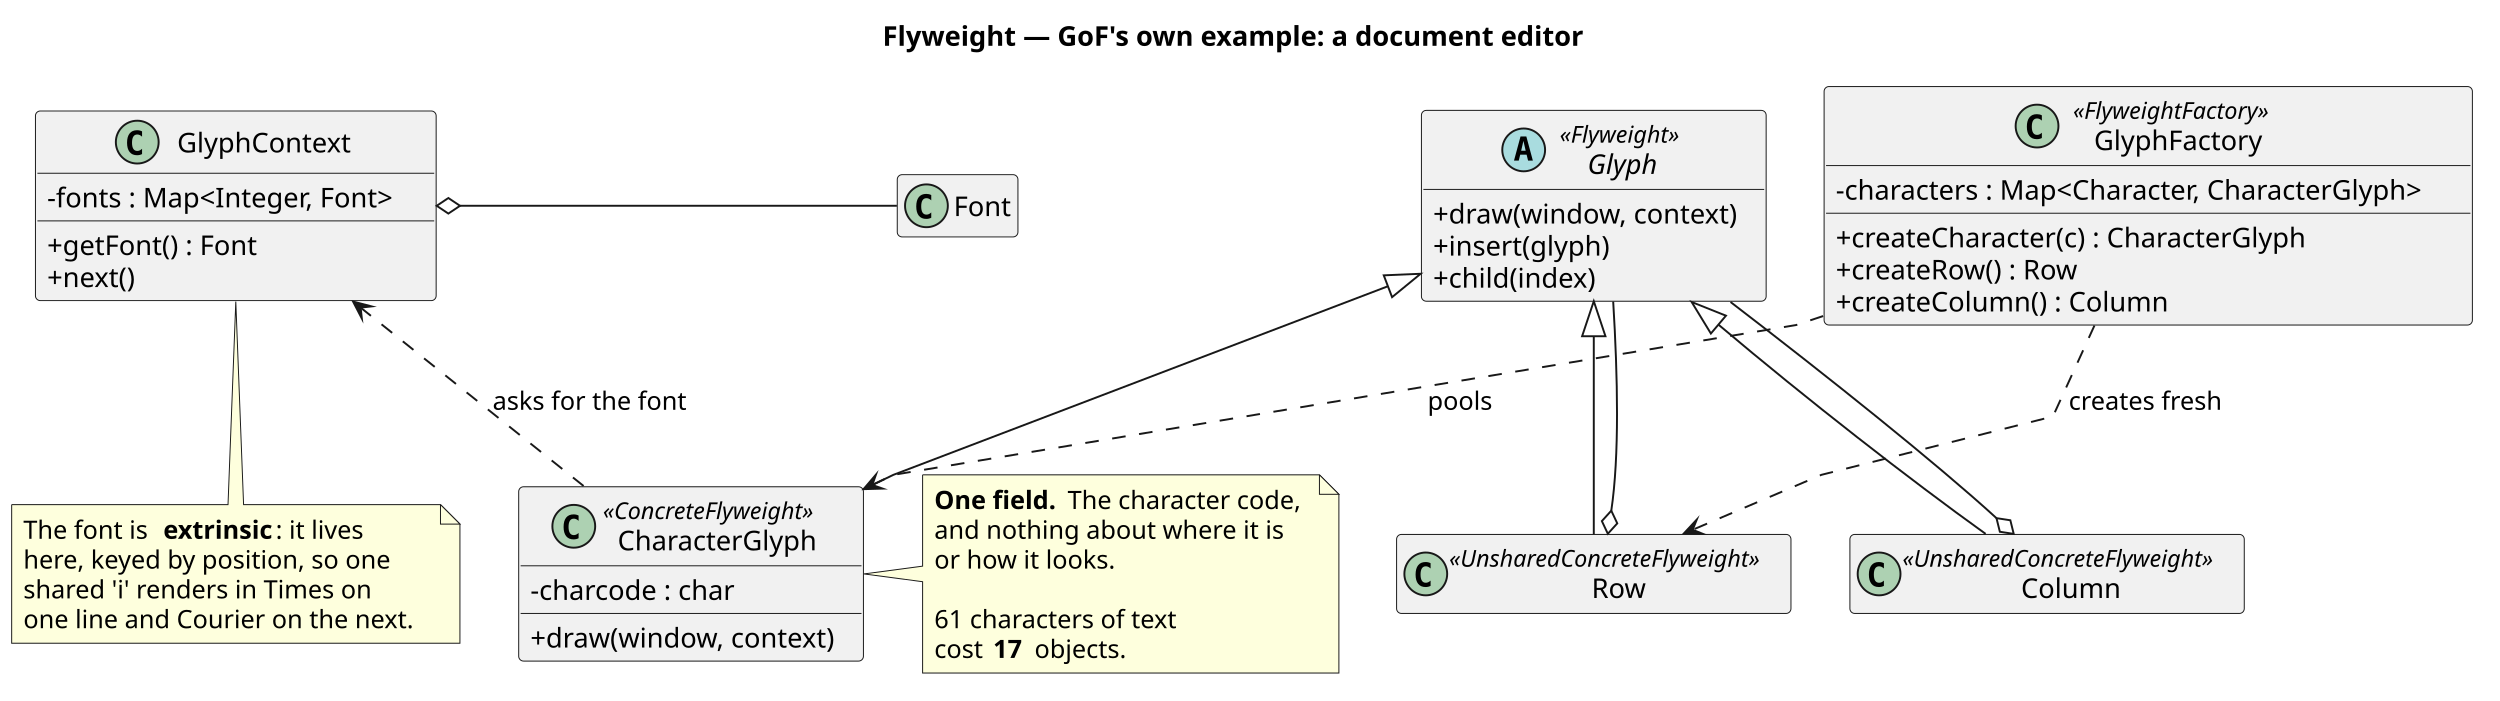
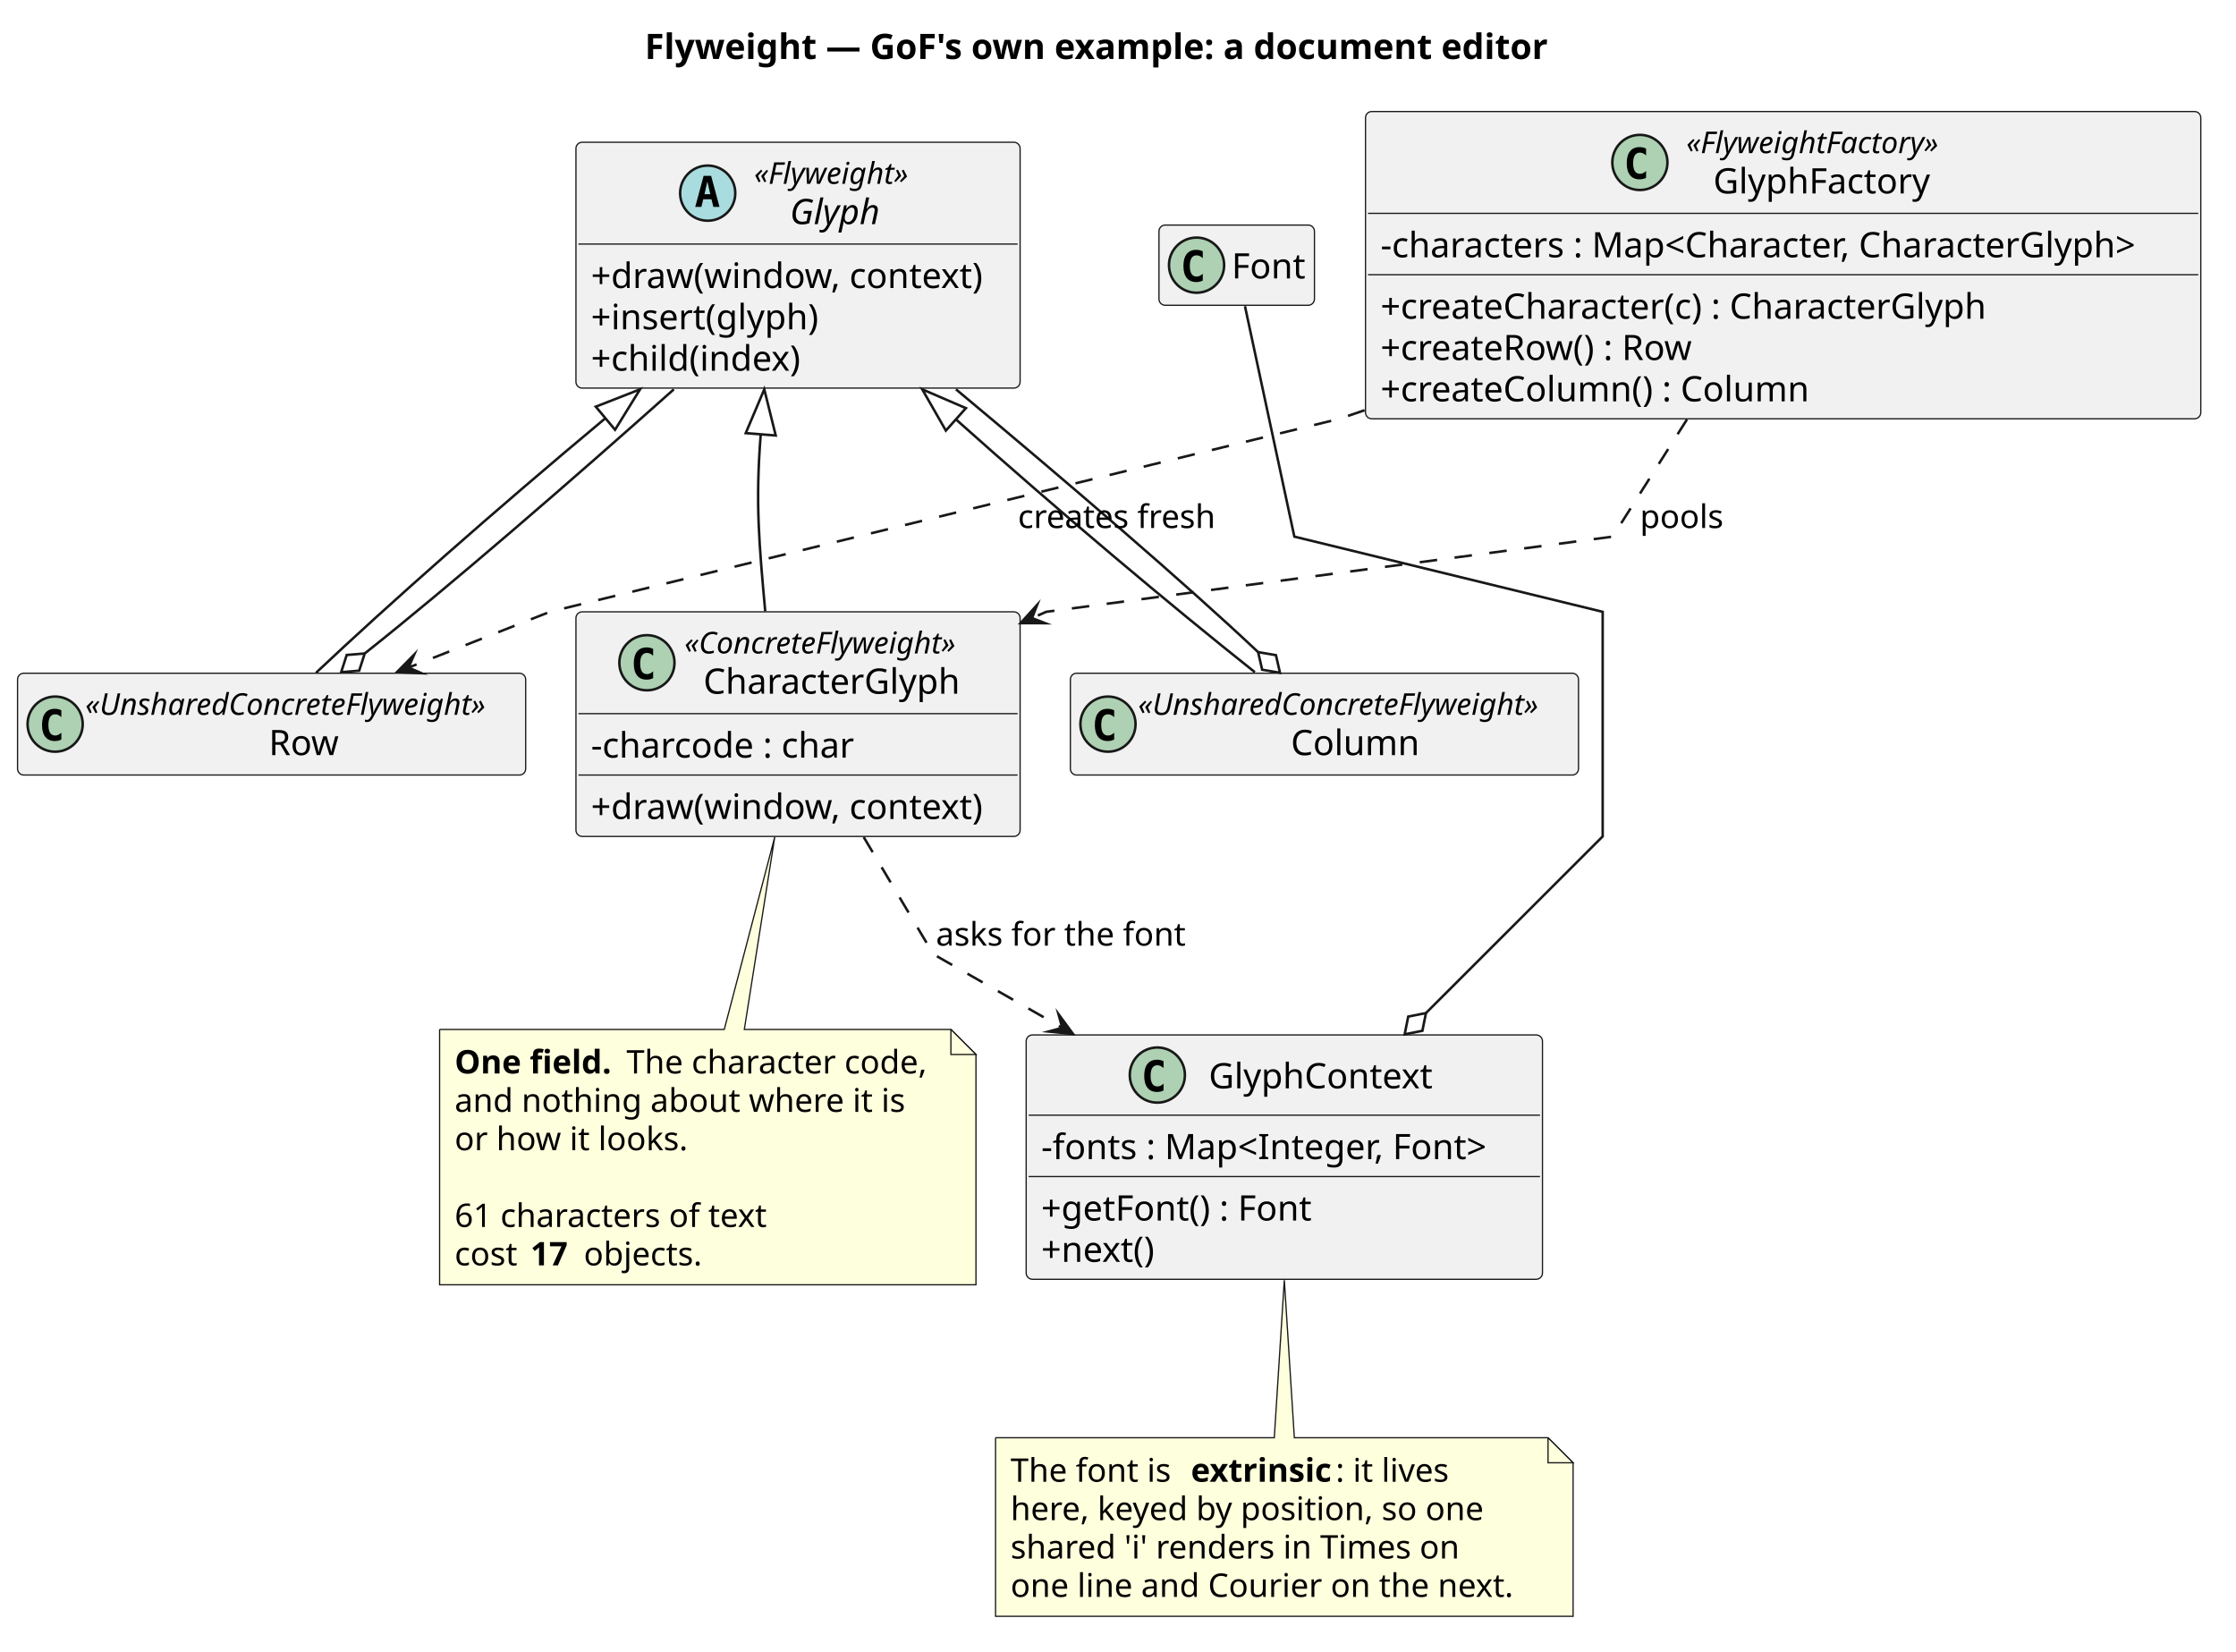
- <svg xmlns="http://www.w3.org/2000/svg" contentStyleType="text/css" data-diagram-type="CLASS" height="360px" preserveAspectRatio="none" style="width:1285px;height:360px;background:#FFFFFF;" version="1.1" viewBox="0 0 1285 360" width="1285px" zoomAndPan="magnify">
+ <svg xmlns="http://www.w3.org/2000/svg" contentStyleType="text/css" data-diagram-type="CLASS" height="659px" preserveAspectRatio="none" style="width:892px;height:659px;background:#FFFFFF;" version="1.1" viewBox="0 0 892 659" width="892px" zoomAndPan="magnify">
  <defs />
  <g>
    <g class="title" data-source-line="5">
-       <text fill="#000000" font-family="sans-serif" font-size="14" font-weight="700" lengthAdjust="spacing" textLength="371.526" x="453.639" y="23.535">Flyweight — GoF's own example: a document editor</text>
+       <text fill="#000000" font-family="sans-serif" font-size="14" font-weight="700" lengthAdjust="spacing" textLength="371.526" x="257.214" y="23.535">Flyweight — GoF's own example: a document editor</text>
    </g>
    <g class="entity" data-qualified-name="Glyph" data-source-line="8" id="ent0001">
-       <rect fill="#F1F1F1" height="98.086" rx="2.5" ry="2.5" style="stroke:#181818;stroke-width:0.5;" width="177.19" x="730.61" y="56.738" />
-       <ellipse cx="783.173" cy="77.049" fill="#A9DCDF" rx="11" ry="11" style="stroke:#181818;stroke-width:1;" />
-       <path d="M783.036,72.397 L781.883,77.469 L784.198,77.469 Z M781.542,70.156 L784.539,70.156 L787.884,82.549 L785.435,82.549 L784.672,79.486 L781.393,79.486 L780.646,82.549 L778.197,82.549 Z " fill="#000000" />
-       <text fill="#000000" font-family="sans-serif" font-size="12" font-style="italic" lengthAdjust="spacing" textLength="67.564" x="801.673" y="73.34">«Flyweight»</text>
-       <text fill="#000000" font-family="sans-serif" font-size="14" font-style="italic" lengthAdjust="spacing" textLength="38.978" x="815.966" y="89.406">Glyph</text>
-       <line style="stroke:#181818;stroke-width:0.5;" x1="731.61" x2="906.8" y1="97.359" y2="97.359" />
-       <text fill="#000000" font-family="sans-serif" font-size="14" lengthAdjust="spacing" textLength="165.19" x="736.61" y="114.894">+draw(window, context)</text>
-       <text fill="#000000" font-family="sans-serif" font-size="14" lengthAdjust="spacing" textLength="96.462" x="736.61" y="131.383">+insert(glyph)</text>
-       <text fill="#000000" font-family="sans-serif" font-size="14" lengthAdjust="spacing" textLength="90.932" x="736.61" y="147.871">+child(index)</text>
+       <rect fill="#F1F1F1" height="98.086" rx="2.5" ry="2.5" style="stroke:#181818;stroke-width:0.5;" width="177.19" x="229.76" y="56.738" />
+       <ellipse cx="282.323" cy="77.049" fill="#A9DCDF" rx="11" ry="11" style="stroke:#181818;stroke-width:1;" />
+       <path d="M282.186,72.397 L281.033,77.469 L283.348,77.469 Z M280.692,70.156 L283.689,70.156 L287.034,82.549 L284.585,82.549 L283.822,79.486 L280.543,79.486 L279.796,82.549 L277.347,82.549 Z " fill="#000000" />
+       <text fill="#000000" font-family="sans-serif" font-size="12" font-style="italic" lengthAdjust="spacing" textLength="67.564" x="300.823" y="73.34">«Flyweight»</text>
+       <text fill="#000000" font-family="sans-serif" font-size="14" font-style="italic" lengthAdjust="spacing" textLength="38.978" x="315.116" y="89.406">Glyph</text>
+       <line style="stroke:#181818;stroke-width:0.5;" x1="230.76" x2="405.95" y1="97.359" y2="97.359" />
+       <text fill="#000000" font-family="sans-serif" font-size="14" lengthAdjust="spacing" textLength="165.19" x="235.76" y="114.894">+draw(window, context)</text>
+       <text fill="#000000" font-family="sans-serif" font-size="14" lengthAdjust="spacing" textLength="96.462" x="235.76" y="131.383">+insert(glyph)</text>
+       <text fill="#000000" font-family="sans-serif" font-size="14" lengthAdjust="spacing" textLength="90.932" x="235.76" y="147.871">+child(index)</text>
    </g>
    <g class="entity" data-qualified-name="CharacterGlyph" data-source-line="14" id="ent0002">
-       <rect fill="#F1F1F1" height="89.598" rx="2.5" ry="2.5" style="stroke:#181818;stroke-width:0.5;" width="177.19" x="266.61" y="250.198" />
-       <ellipse cx="294.925" cy="270.509" fill="#ADD1B2" rx="11" ry="11" style="stroke:#181818;stroke-width:1;" />
-       <path d="M297.398,276.652 Q296.817,276.951 296.178,277.1 Q295.539,277.25 294.833,277.25 Q292.326,277.25 291.007,275.598 Q289.687,273.946 289.687,270.825 Q289.687,267.695 291.007,266.043 Q292.326,264.392 294.833,264.392 Q295.539,264.392 296.186,264.541 Q296.834,264.69 297.398,264.989 L297.398,267.712 Q296.767,267.131 296.174,266.861 Q295.58,266.591 294.949,266.591 Q293.605,266.591 292.92,267.658 Q292.235,268.725 292.235,270.825 Q292.235,272.916 292.92,273.983 Q293.605,275.05 294.949,275.05 Q295.58,275.05 296.174,274.78 Q296.767,274.51 297.398,273.929 Z " fill="#000000" />
-       <text fill="#000000" font-family="sans-serif" font-size="12" font-style="italic" lengthAdjust="spacing" textLength="119.602" x="309.884" y="266.8">«ConcreteFlyweight»</text>
-       <text fill="#000000" font-family="sans-serif" font-size="14" lengthAdjust="spacing" textLength="104.481" x="317.444" y="282.866">CharacterGlyph</text>
-       <line style="stroke:#181818;stroke-width:0.5;" x1="267.61" x2="442.8" y1="290.819" y2="290.819" />
-       <text fill="#000000" font-family="sans-serif" font-size="14" lengthAdjust="spacing" textLength="112.41" x="272.61" y="308.354">-charcode : char</text>
-       <line style="stroke:#181818;stroke-width:0.5;" x1="267.61" x2="442.8" y1="315.308" y2="315.308" />
-       <text fill="#000000" font-family="sans-serif" font-size="14" lengthAdjust="spacing" textLength="165.19" x="272.61" y="332.843">+draw(window, context)</text>
+       <rect fill="#F1F1F1" height="89.598" rx="2.5" ry="2.5" style="stroke:#181818;stroke-width:0.5;" width="177.19" x="229.76" y="244.068" />
+       <ellipse cx="258.075" cy="264.379" fill="#ADD1B2" rx="11" ry="11" style="stroke:#181818;stroke-width:1;" />
+       <path d="M260.548,270.522 Q259.967,270.821 259.328,270.97 Q258.689,271.12 257.983,271.12 Q255.476,271.12 254.156,269.468 Q252.837,267.816 252.837,264.695 Q252.837,261.565 254.156,259.913 Q255.476,258.262 257.983,258.262 Q258.689,258.262 259.336,258.411 Q259.984,258.56 260.548,258.859 L260.548,261.582 Q259.917,261.001 259.324,260.731 Q258.73,260.461 258.099,260.461 Q256.755,260.461 256.07,261.528 Q255.385,262.595 255.385,264.695 Q255.385,266.786 256.07,267.853 Q256.755,268.92 258.099,268.92 Q258.73,268.92 259.324,268.65 Q259.917,268.38 260.548,267.799 Z " fill="#000000" />
+       <text fill="#000000" font-family="sans-serif" font-size="12" font-style="italic" lengthAdjust="spacing" textLength="119.602" x="273.034" y="260.67">«ConcreteFlyweight»</text>
+       <text fill="#000000" font-family="sans-serif" font-size="14" lengthAdjust="spacing" textLength="104.481" x="280.594" y="276.736">CharacterGlyph</text>
+       <line style="stroke:#181818;stroke-width:0.5;" x1="230.76" x2="405.95" y1="284.689" y2="284.689" />
+       <text fill="#000000" font-family="sans-serif" font-size="14" lengthAdjust="spacing" textLength="112.41" x="235.76" y="302.224">-charcode : char</text>
+       <line style="stroke:#181818;stroke-width:0.5;" x1="230.76" x2="405.95" y1="309.178" y2="309.178" />
+       <text fill="#000000" font-family="sans-serif" font-size="14" lengthAdjust="spacing" textLength="165.19" x="235.76" y="326.713">+draw(window, context)</text>
    </g>
    <g class="entity" data-qualified-name="Row" data-source-line="19" id="ent0003">
-       <rect fill="#F1F1F1" height="40.621" rx="2.5" ry="2.5" style="stroke:#181818;stroke-width:0.5;" width="202.703" x="717.85" y="274.688" />
-       <ellipse cx="732.85" cy="294.999" fill="#ADD1B2" rx="11" ry="11" style="stroke:#181818;stroke-width:1;" />
-       <path d="M735.323,301.142 Q734.742,301.441 734.103,301.59 Q733.464,301.74 732.758,301.74 Q730.251,301.74 728.932,300.088 Q727.612,298.436 727.612,295.315 Q727.612,292.185 728.932,290.534 Q730.251,288.882 732.758,288.882 Q733.464,288.882 734.111,289.031 Q734.759,289.18 735.323,289.479 L735.323,292.202 Q734.692,291.621 734.099,291.351 Q733.505,291.081 732.874,291.081 Q731.53,291.081 730.845,292.148 Q730.16,293.215 730.16,295.315 Q730.16,297.406 730.845,298.473 Q731.53,299.54 732.874,299.54 Q733.505,299.54 734.099,299.27 Q734.692,299 735.323,298.419 Z " fill="#000000" />
-       <text fill="#000000" font-family="sans-serif" font-size="12" font-style="italic" lengthAdjust="spacing" textLength="174.703" x="744.85" y="291.29">«UnsharedConcreteFlyweight»</text>
-       <text fill="#000000" font-family="sans-serif" font-size="14" lengthAdjust="spacing" textLength="28.239" x="818.082" y="307.356">Row</text>
+       <rect fill="#F1F1F1" height="40.621" rx="2.5" ry="2.5" style="stroke:#181818;stroke-width:0.5;" width="202.703" x="7" y="268.558" />
+       <ellipse cx="22" cy="288.869" fill="#ADD1B2" rx="11" ry="11" style="stroke:#181818;stroke-width:1;" />
+       <path d="M24.473,295.012 Q23.892,295.311 23.253,295.46 Q22.614,295.61 21.908,295.61 Q19.401,295.61 18.081,293.958 Q16.762,292.306 16.762,289.185 Q16.762,286.055 18.081,284.404 Q19.401,282.752 21.908,282.752 Q22.614,282.752 23.261,282.901 Q23.909,283.05 24.473,283.349 L24.473,286.072 Q23.842,285.491 23.249,285.221 Q22.655,284.951 22.024,284.951 Q20.68,284.951 19.995,286.018 Q19.31,287.085 19.31,289.185 Q19.31,291.276 19.995,292.343 Q20.68,293.41 22.024,293.41 Q22.655,293.41 23.249,293.14 Q23.842,292.87 24.473,292.289 Z " fill="#000000" />
+       <text fill="#000000" font-family="sans-serif" font-size="12" font-style="italic" lengthAdjust="spacing" textLength="174.703" x="34" y="285.16">«UnsharedConcreteFlyweight»</text>
+       <text fill="#000000" font-family="sans-serif" font-size="14" lengthAdjust="spacing" textLength="28.239" x="107.232" y="301.226">Row</text>
    </g>
    <g class="entity" data-qualified-name="Column" data-source-line="20" id="ent0004">
-       <rect fill="#F1F1F1" height="40.621" rx="2.5" ry="2.5" style="stroke:#181818;stroke-width:0.5;" width="202.703" x="950.85" y="274.688" />
-       <ellipse cx="965.85" cy="294.999" fill="#ADD1B2" rx="11" ry="11" style="stroke:#181818;stroke-width:1;" />
-       <path d="M968.323,301.142 Q967.742,301.441 967.103,301.59 Q966.464,301.74 965.758,301.74 Q963.251,301.74 961.932,300.088 Q960.612,298.436 960.612,295.315 Q960.612,292.185 961.932,290.534 Q963.251,288.882 965.758,288.882 Q966.464,288.882 967.111,289.031 Q967.759,289.18 968.323,289.479 L968.323,292.202 Q967.692,291.621 967.099,291.351 Q966.505,291.081 965.874,291.081 Q964.53,291.081 963.845,292.148 Q963.16,293.215 963.16,295.315 Q963.16,297.406 963.845,298.473 Q964.53,299.54 965.874,299.54 Q966.505,299.54 967.099,299.27 Q967.692,299 968.323,298.419 Z " fill="#000000" />
-       <text fill="#000000" font-family="sans-serif" font-size="12" font-style="italic" lengthAdjust="spacing" textLength="174.703" x="977.85" y="291.29">«UnsharedConcreteFlyweight»</text>
-       <text fill="#000000" font-family="sans-serif" font-size="14" lengthAdjust="spacing" textLength="52.78" x="1038.811" y="307.356">Column</text>
+       <rect fill="#F1F1F1" height="40.621" rx="2.5" ry="2.5" style="stroke:#181818;stroke-width:0.5;" width="202.703" x="427" y="268.558" />
+       <ellipse cx="442" cy="288.869" fill="#ADD1B2" rx="11" ry="11" style="stroke:#181818;stroke-width:1;" />
+       <path d="M444.473,295.012 Q443.892,295.311 443.253,295.46 Q442.614,295.61 441.908,295.61 Q439.401,295.61 438.082,293.958 Q436.762,292.306 436.762,289.185 Q436.762,286.055 438.082,284.404 Q439.401,282.752 441.908,282.752 Q442.614,282.752 443.261,282.901 Q443.909,283.05 444.473,283.349 L444.473,286.072 Q443.842,285.491 443.249,285.221 Q442.655,284.951 442.024,284.951 Q440.68,284.951 439.995,286.018 Q439.31,287.085 439.31,289.185 Q439.31,291.276 439.995,292.343 Q440.68,293.41 442.024,293.41 Q442.655,293.41 443.249,293.14 Q443.842,292.87 444.473,292.289 Z " fill="#000000" />
+       <text fill="#000000" font-family="sans-serif" font-size="12" font-style="italic" lengthAdjust="spacing" textLength="174.703" x="454" y="285.16">«UnsharedConcreteFlyweight»</text>
+       <text fill="#000000" font-family="sans-serif" font-size="14" lengthAdjust="spacing" textLength="52.78" x="514.961" y="301.226">Column</text>
    </g>
    <g class="entity" data-qualified-name="GlyphFactory" data-source-line="22" id="ent0005">
-       <rect fill="#F1F1F1" height="122.574" rx="2.5" ry="2.5" style="stroke:#181818;stroke-width:0.5;" width="333.214" x="937.59" y="44.488" />
-       <ellipse cx="1047.042" cy="64.799" fill="#ADD1B2" rx="11" ry="11" style="stroke:#181818;stroke-width:1;" />
-       <path d="M1049.515,70.942 Q1048.934,71.241 1048.295,71.39 Q1047.655,71.54 1046.95,71.54 Q1044.443,71.54 1043.123,69.888 Q1041.803,68.236 1041.803,65.115 Q1041.803,61.985 1043.123,60.334 Q1044.443,58.682 1046.95,58.682 Q1047.655,58.682 1048.303,58.831 Q1048.95,58.98 1049.515,59.279 L1049.515,62.002 Q1048.884,61.421 1048.29,61.151 Q1047.697,60.881 1047.066,60.881 Q1045.721,60.881 1045.036,61.948 Q1044.352,63.015 1044.352,65.115 Q1044.352,67.207 1045.036,68.273 Q1045.721,69.34 1047.066,69.34 Q1047.697,69.34 1048.29,69.07 Q1048.884,68.8 1049.515,68.219 Z " fill="#000000" />
-       <text fill="#000000" font-family="sans-serif" font-size="12" font-style="italic" lengthAdjust="spacing" textLength="109.811" x="1065.542" y="61.09">«FlyweightFactory»</text>
-       <text fill="#000000" font-family="sans-serif" font-size="14" lengthAdjust="spacing" textLength="88.266" x="1076.314" y="77.156">GlyphFactory</text>
-       <line style="stroke:#181818;stroke-width:0.5;" x1="938.59" x2="1269.804" y1="85.109" y2="85.109" />
-       <text fill="#000000" font-family="sans-serif" font-size="14" lengthAdjust="spacing" textLength="321.214" x="943.59" y="102.644">-characters : Map&lt;Character, CharacterGlyph&gt;</text>
-       <line style="stroke:#181818;stroke-width:0.5;" x1="938.59" x2="1269.804" y1="109.598" y2="109.598" />
-       <text fill="#000000" font-family="sans-serif" font-size="14" lengthAdjust="spacing" textLength="252.144" x="943.59" y="127.133">+createCharacter(c) : CharacterGlyph</text>
-       <text fill="#000000" font-family="sans-serif" font-size="14" lengthAdjust="spacing" textLength="131.469" x="943.59" y="143.621">+createRow() : Row</text>
-       <text fill="#000000" font-family="sans-serif" font-size="14" lengthAdjust="spacing" textLength="180.551" x="943.59" y="160.109">+createColumn() : Column</text>
+       <rect fill="#F1F1F1" height="122.574" rx="2.5" ry="2.5" style="stroke:#181818;stroke-width:0.5;" width="333.214" x="544.74" y="44.488" />
+       <ellipse cx="654.192" cy="64.799" fill="#ADD1B2" rx="11" ry="11" style="stroke:#181818;stroke-width:1;" />
+       <path d="M656.665,70.942 Q656.084,71.241 655.445,71.39 Q654.805,71.54 654.1,71.54 Q651.593,71.54 650.273,69.888 Q648.953,68.236 648.953,65.115 Q648.953,61.985 650.273,60.334 Q651.593,58.682 654.1,58.682 Q654.805,58.682 655.453,58.831 Q656.1,58.98 656.665,59.279 L656.665,62.002 Q656.034,61.421 655.44,61.151 Q654.847,60.881 654.216,60.881 Q652.871,60.881 652.187,61.948 Q651.502,63.015 651.502,65.115 Q651.502,67.207 652.187,68.273 Q652.871,69.34 654.216,69.34 Q654.847,69.34 655.44,69.07 Q656.034,68.8 656.665,68.219 Z " fill="#000000" />
+       <text fill="#000000" font-family="sans-serif" font-size="12" font-style="italic" lengthAdjust="spacing" textLength="109.811" x="672.692" y="61.09">«FlyweightFactory»</text>
+       <text fill="#000000" font-family="sans-serif" font-size="14" lengthAdjust="spacing" textLength="88.266" x="683.464" y="77.156">GlyphFactory</text>
+       <line style="stroke:#181818;stroke-width:0.5;" x1="545.74" x2="876.954" y1="85.109" y2="85.109" />
+       <text fill="#000000" font-family="sans-serif" font-size="14" lengthAdjust="spacing" textLength="321.214" x="550.74" y="102.644">-characters : Map&lt;Character, CharacterGlyph&gt;</text>
+       <line style="stroke:#181818;stroke-width:0.5;" x1="545.74" x2="876.954" y1="109.598" y2="109.598" />
+       <text fill="#000000" font-family="sans-serif" font-size="14" lengthAdjust="spacing" textLength="252.144" x="550.74" y="127.133">+createCharacter(c) : CharacterGlyph</text>
+       <text fill="#000000" font-family="sans-serif" font-size="14" lengthAdjust="spacing" textLength="131.469" x="550.74" y="143.621">+createRow() : Row</text>
+       <text fill="#000000" font-family="sans-serif" font-size="14" lengthAdjust="spacing" textLength="180.551" x="550.74" y="160.109">+createColumn() : Column</text>
    </g>
    <g class="entity" data-qualified-name="GlyphContext" data-source-line="29" id="ent0006">
-       <rect fill="#F1F1F1" height="97.465" rx="2.5" ry="2.5" style="stroke:#181818;stroke-width:0.5;" width="205.963" x="18.22" y="57.048" />
-       <ellipse cx="70.546" cy="73.048" fill="#ADD1B2" rx="11" ry="11" style="stroke:#181818;stroke-width:1;" />
-       <path d="M73.019,79.191 Q72.438,79.49 71.799,79.64 Q71.159,79.789 70.454,79.789 Q67.947,79.789 66.627,78.137 Q65.307,76.485 65.307,73.364 Q65.307,70.235 66.627,68.583 Q67.947,66.931 70.454,66.931 Q71.159,66.931 71.807,67.081 Q72.454,67.23 73.019,67.529 L73.019,70.251 Q72.388,69.67 71.794,69.401 Q71.201,69.131 70.57,69.131 Q69.225,69.131 68.541,70.198 Q67.856,71.264 67.856,73.364 Q67.856,75.456 68.541,76.523 Q69.225,77.589 70.57,77.589 Q71.201,77.589 71.794,77.32 Q72.388,77.05 73.019,76.469 Z " fill="#000000" />
-       <text fill="#000000" font-family="sans-serif" font-size="14" lengthAdjust="spacing" textLength="92.811" x="91.046" y="78.339">GlyphContext</text>
-       <line style="stroke:#181818;stroke-width:0.5;" x1="19.22" x2="223.183" y1="89.048" y2="89.048" />
-       <text fill="#000000" font-family="sans-serif" font-size="14" lengthAdjust="spacing" textLength="193.963" x="24.22" y="106.583">-fonts : Map&lt;Integer, Font&gt;</text>
-       <line style="stroke:#181818;stroke-width:0.5;" x1="19.22" x2="223.183" y1="113.537" y2="113.537" />
-       <text fill="#000000" font-family="sans-serif" font-size="14" lengthAdjust="spacing" textLength="115.35" x="24.22" y="131.072">+getFont() : Font</text>
-       <text fill="#000000" font-family="sans-serif" font-size="14" lengthAdjust="spacing" textLength="50.545" x="24.22" y="147.56">+next()</text>
+       <rect fill="#F1F1F1" height="97.465" rx="2.5" ry="2.5" style="stroke:#181818;stroke-width:0.5;" width="205.963" x="409.37" y="412.858" />
+       <ellipse cx="461.696" cy="428.858" fill="#ADD1B2" rx="11" ry="11" style="stroke:#181818;stroke-width:1;" />
+       <path d="M464.169,435.001 Q463.588,435.3 462.949,435.45 Q462.31,435.599 461.604,435.599 Q459.097,435.599 457.777,433.947 Q456.457,432.295 456.457,429.174 Q456.457,426.045 457.777,424.393 Q459.097,422.741 461.604,422.741 Q462.31,422.741 462.957,422.89 Q463.604,423.04 464.169,423.339 L464.169,426.061 Q463.538,425.48 462.945,425.211 Q462.351,424.941 461.72,424.941 Q460.375,424.941 459.691,426.007 Q459.006,427.074 459.006,429.174 Q459.006,431.266 459.691,432.333 Q460.375,433.399 461.72,433.399 Q462.351,433.399 462.945,433.13 Q463.538,432.86 464.169,432.279 Z " fill="#000000" />
+       <text fill="#000000" font-family="sans-serif" font-size="14" lengthAdjust="spacing" textLength="92.811" x="482.196" y="434.149">GlyphContext</text>
+       <line style="stroke:#181818;stroke-width:0.5;" x1="410.37" x2="614.333" y1="444.858" y2="444.858" />
+       <text fill="#000000" font-family="sans-serif" font-size="14" lengthAdjust="spacing" textLength="193.963" x="415.37" y="462.393">-fonts : Map&lt;Integer, Font&gt;</text>
+       <line style="stroke:#181818;stroke-width:0.5;" x1="410.37" x2="614.333" y1="469.347" y2="469.347" />
+       <text fill="#000000" font-family="sans-serif" font-size="14" lengthAdjust="spacing" textLength="115.35" x="415.37" y="486.882">+getFont() : Font</text>
+       <text fill="#000000" font-family="sans-serif" font-size="14" lengthAdjust="spacing" textLength="50.545" x="415.37" y="503.37">+next()</text>
    </g>
    <g class="entity" data-qualified-name="Font" data-source-line="35" id="ent0007">
-       <rect fill="#F1F1F1" height="32" rx="2.5" ry="2.5" style="stroke:#181818;stroke-width:0.5;" width="62.03" x="461.19" y="89.778" />
-       <ellipse cx="476.19" cy="105.778" fill="#ADD1B2" rx="11" ry="11" style="stroke:#181818;stroke-width:1;" />
-       <path d="M478.663,111.921 Q478.082,112.22 477.443,112.37 Q476.804,112.519 476.098,112.519 Q473.591,112.519 472.272,110.867 Q470.952,109.215 470.952,106.094 Q470.952,102.965 472.272,101.313 Q473.591,99.661 476.098,99.661 Q476.804,99.661 477.451,99.811 Q478.099,99.96 478.663,100.259 L478.663,102.981 Q478.032,102.4 477.439,102.131 Q476.845,101.861 476.214,101.861 Q474.87,101.861 474.185,102.927 Q473.5,103.994 473.5,106.094 Q473.5,108.186 474.185,109.253 Q474.87,110.319 476.214,110.319 Q476.845,110.319 477.439,110.049 Q478.032,109.78 478.663,109.199 Z " fill="#000000" />
-       <text fill="#000000" font-family="sans-serif" font-size="14" lengthAdjust="spacing" textLength="30.03" x="490.19" y="111.069">Font</text>
+       <rect fill="#F1F1F1" height="32" rx="2.5" ry="2.5" style="stroke:#181818;stroke-width:0.5;" width="62.03" x="462.34" y="89.778" />
+       <ellipse cx="477.34" cy="105.778" fill="#ADD1B2" rx="11" ry="11" style="stroke:#181818;stroke-width:1;" />
+       <path d="M479.813,111.921 Q479.232,112.22 478.593,112.37 Q477.954,112.519 477.248,112.519 Q474.741,112.519 473.421,110.867 Q472.102,109.215 472.102,106.094 Q472.102,102.965 473.421,101.313 Q474.741,99.661 477.248,99.661 Q477.954,99.661 478.601,99.811 Q479.249,99.96 479.813,100.259 L479.813,102.981 Q479.182,102.4 478.589,102.131 Q477.995,101.861 477.364,101.861 Q476.02,101.861 475.335,102.927 Q474.65,103.994 474.65,106.094 Q474.65,108.186 475.335,109.253 Q476.02,110.319 477.364,110.319 Q477.995,110.319 478.589,110.049 Q479.182,109.78 479.813,109.199 Z " fill="#000000" />
+       <text fill="#000000" font-family="sans-serif" font-size="14" lengthAdjust="spacing" textLength="30.03" x="491.34" y="111.069">Font</text>
    </g>
    <g class="entity" data-qualified-name="GMN11" data-source-line="42" id="ent0012">
-       <path d="M474.22,244.068 L474.22,290.998 L444,294.998 L474.22,298.998 L474.22,345.932 A0,0 0 0 0 474.22,345.932 L688.189,345.932 A0,0 0 0 0 688.189,345.932 L688.189,254.068 L678.189,244.068 L474.22,244.068 A0,0 0 0 0 474.22,244.068" fill="#FEFFDD" style="stroke:#181818;stroke-width:0.5;" />
-       <path d="M678.189,244.068 L678.189,254.068 L688.189,254.068 L678.189,244.068" fill="#FEFFDD" style="stroke:#181818;stroke-width:0.5;" />
-       <text fill="#000000" font-family="sans-serif" font-size="13" font-weight="700" lengthAdjust="spacing" textLength="64.429" x="480.22" y="261.637">One field.</text>
-       <text fill="#000000" font-family="sans-serif" font-size="13" lengthAdjust="spacing" textLength="124.427" x="548.762" y="261.637">The character code,</text>
-       <text fill="#000000" font-family="sans-serif" font-size="13" lengthAdjust="spacing" textLength="186.082" x="480.22" y="276.947">and nothing about where it is</text>
-       <text fill="#000000" font-family="sans-serif" font-size="13" lengthAdjust="spacing" textLength="98.401" x="480.22" y="292.258">or how it looks.</text>
-       <text fill="#000000" font-family="sans-serif" font-size="13" lengthAdjust="spacing" textLength="4.113" x="480.22" y="307.568"> </text>
-       <text fill="#000000" font-family="sans-serif" font-size="13" lengthAdjust="spacing" textLength="131.6" x="480.22" y="322.879">61 characters of text</text>
-       <text fill="#000000" font-family="sans-serif" font-size="13" lengthAdjust="spacing" textLength="26.133" x="480.22" y="338.189">cost</text>
-       <text fill="#000000" font-family="sans-serif" font-size="13" font-weight="700" lengthAdjust="spacing" textLength="17.151" x="510.467" y="338.189">17</text>
-       <text fill="#000000" font-family="sans-serif" font-size="13" lengthAdjust="spacing" textLength="49.626" x="531.731" y="338.189">objects.</text>
+       <path d="M175.37,410.658 L175.37,512.522 A0,0 0 0 0 175.37,512.522 L389.339,512.522 A0,0 0 0 0 389.339,512.522 L389.339,420.658 L379.339,410.658 L296.93,410.658 L309.08,333.828 L288.93,410.658 L175.37,410.658 A0,0 0 0 0 175.37,410.658" fill="#FEFFDD" style="stroke:#181818;stroke-width:0.5;" />
+       <path d="M379.339,410.658 L379.339,420.658 L389.339,420.658 L379.339,410.658" fill="#FEFFDD" style="stroke:#181818;stroke-width:0.5;" />
+       <text fill="#000000" font-family="sans-serif" font-size="13" font-weight="700" lengthAdjust="spacing" textLength="64.429" x="181.37" y="428.227">One field.</text>
+       <text fill="#000000" font-family="sans-serif" font-size="13" lengthAdjust="spacing" textLength="124.427" x="249.912" y="428.227">The character code,</text>
+       <text fill="#000000" font-family="sans-serif" font-size="13" lengthAdjust="spacing" textLength="186.082" x="181.37" y="443.537">and nothing about where it is</text>
+       <text fill="#000000" font-family="sans-serif" font-size="13" lengthAdjust="spacing" textLength="98.401" x="181.37" y="458.848">or how it looks.</text>
+       <text fill="#000000" font-family="sans-serif" font-size="13" lengthAdjust="spacing" textLength="4.113" x="181.37" y="474.158"> </text>
+       <text fill="#000000" font-family="sans-serif" font-size="13" lengthAdjust="spacing" textLength="131.6" x="181.37" y="489.469">61 characters of text</text>
+       <text fill="#000000" font-family="sans-serif" font-size="13" lengthAdjust="spacing" textLength="26.133" x="181.37" y="504.779">cost</text>
+       <text fill="#000000" font-family="sans-serif" font-size="13" font-weight="700" lengthAdjust="spacing" textLength="17.151" x="211.617" y="504.779">17</text>
+       <text fill="#000000" font-family="sans-serif" font-size="13" lengthAdjust="spacing" textLength="49.626" x="232.881" y="504.779">objects.</text>
    </g>
    <g class="entity" data-qualified-name="GMN14" data-source-line="51" id="ent0015">
-       <path d="M6,259.378 L6,330.62 A0,0 0 0 0 6,330.62 L236.403,330.62 A0,0 0 0 0 236.403,330.62 L236.403,269.378 L226.403,259.378 L125.2,259.378 L121.2,154.988 L117.2,259.378 L6,259.378 A0,0 0 0 0 6,259.378" fill="#FEFFDD" style="stroke:#181818;stroke-width:0.5;" />
-       <path d="M226.403,259.378 L226.403,269.378 L236.403,269.378 L226.403,259.378" fill="#FEFFDD" style="stroke:#181818;stroke-width:0.5;" />
-       <text fill="#000000" font-family="sans-serif" font-size="13" lengthAdjust="spacing" textLength="67.837" x="12" y="276.947">The font is</text>
-       <text fill="#000000" font-family="sans-serif" font-size="13" font-weight="700" lengthAdjust="spacing" textLength="57.738" x="83.951" y="276.947">extrinsic</text>
-       <text fill="#000000" font-family="sans-serif" font-size="13" lengthAdjust="spacing" textLength="49.074" x="141.689" y="276.947">: it lives</text>
-       <text fill="#000000" font-family="sans-serif" font-size="13" lengthAdjust="spacing" textLength="197.831" x="12" y="292.257">here, keyed by position, so one</text>
-       <text fill="#000000" font-family="sans-serif" font-size="13" lengthAdjust="spacing" textLength="186.761" x="12" y="307.568">shared 'i' renders in Times on</text>
-       <text fill="#000000" font-family="sans-serif" font-size="13" lengthAdjust="spacing" textLength="209.403" x="12" y="322.878">one line and Courier on the next.</text>
+       <path d="M397.15,573.528 L397.15,644.77 A0,0 0 0 0 397.15,644.77 L627.553,644.77 A0,0 0 0 0 627.553,644.77 L627.553,583.528 L617.553,573.528 L516.35,573.528 L512.35,510.658 L508.35,573.528 L397.15,573.528 A0,0 0 0 0 397.15,573.528" fill="#FEFFDD" style="stroke:#181818;stroke-width:0.5;" />
+       <path d="M617.553,573.528 L617.553,583.528 L627.553,583.528 L617.553,573.528" fill="#FEFFDD" style="stroke:#181818;stroke-width:0.5;" />
+       <text fill="#000000" font-family="sans-serif" font-size="13" lengthAdjust="spacing" textLength="67.837" x="403.15" y="591.097">The font is</text>
+       <text fill="#000000" font-family="sans-serif" font-size="13" font-weight="700" lengthAdjust="spacing" textLength="57.738" x="475.101" y="591.097">extrinsic</text>
+       <text fill="#000000" font-family="sans-serif" font-size="13" lengthAdjust="spacing" textLength="49.074" x="532.839" y="591.097">: it lives</text>
+       <text fill="#000000" font-family="sans-serif" font-size="13" lengthAdjust="spacing" textLength="197.831" x="403.15" y="606.407">here, keyed by position, so one</text>
+       <text fill="#000000" font-family="sans-serif" font-size="13" lengthAdjust="spacing" textLength="186.761" x="403.15" y="621.718">shared 'i' renders in Times on</text>
+       <text fill="#000000" font-family="sans-serif" font-size="13" lengthAdjust="spacing" textLength="209.403" x="403.15" y="637.028">one line and Courier on the next.</text>
    </g>
    <g class="link" data-entity-1="ent0001" data-entity-2="ent0002" data-link-type="extension" data-source-line="37" id="lnk8">
-       <path codeLine="37" d="M713.391,147.132 C606.791,187.782 459.2,244.068 459.2,244.068 C459.2,244.068 453.1,246.998 443.86,251.428" fill="none" id="Glyph-backto-CharacterGlyph" style="stroke:#181818;stroke-width:1;" />
-       <polygon fill="none" points="730.21,140.718,711.254,141.526,715.529,152.738,730.21,140.718" style="stroke:#181818;stroke-width:1;stroke-linejoin:miter;stroke-miterlimit:10;" />
+       <path codeLine="37" d="M303.477,173.253 C301.307,200.803 302.85,217.078 305.27,243.848" fill="none" id="Glyph-backto-CharacterGlyph" style="stroke:#181818;stroke-width:1;" />
+       <polygon fill="none" points="304.89,155.308,297.495,172.782,309.458,173.724,304.89,155.308" style="stroke:#181818;stroke-width:1;stroke-linejoin:miter;stroke-miterlimit:10;" />
    </g>
    <g class="link" data-entity-1="ent0001" data-entity-2="ent0003" data-link-type="extension" data-source-line="38" id="lnk9">
-       <path codeLine="38" d="M819.205,274.688 L819.205,172.824" fill="none" id="Glyph-backto-Row" style="stroke:#181818;stroke-width:1;" />
-       <polygon fill="none" points="819.205,154.824,825.205,172.824,813.205,172.824,819.205,154.824" style="stroke:#181818;stroke-width:1;stroke-linejoin:miter;stroke-miterlimit:10;" />
+       <path codeLine="38" d="M241.515,166.836 C197.045,203.916 154.47,241.568 126.08,268.378" fill="none" id="Glyph-backto-Row" style="stroke:#181818;stroke-width:1;" />
+       <polygon fill="none" points="255.34,155.308,237.673,162.227,245.358,171.444,255.34,155.308" style="stroke:#181818;stroke-width:1;stroke-linejoin:miter;stroke-miterlimit:10;" />
    </g>
    <g class="link" data-entity-1="ent0003" data-entity-2="ent0001" data-link-type="aggregation" data-source-line="57" id="lnk17">
-       <path codeLine="57" d="M828.202,262.49 C832.392,234.42 831.54,193.778 829.18,154.988" fill="none" id="Row-backto-Glyph" style="stroke:#181818;stroke-width:1;" />
-       <polygon fill="none" points="826.43,274.358,831.272,269.015,828.202,262.49,823.36,267.834,826.43,274.358" style="stroke:#181818;stroke-width:1;stroke-linejoin:miter;stroke-miterlimit:10;" />
+       <path codeLine="57" d="M145.499,260.688 C179.339,233.828 227.38,192.288 268.81,155.308" fill="none" id="Row-backto-Glyph" style="stroke:#181818;stroke-width:1;" />
+       <polygon fill="none" points="136.1,268.148,143.286,267.551,145.499,260.688,138.313,261.285,136.1,268.148" style="stroke:#181818;stroke-width:1;stroke-linejoin:miter;stroke-miterlimit:10;" />
    </g>
    <g class="link" data-entity-1="ent0001" data-entity-2="ent0004" data-link-type="extension" data-source-line="39" id="lnk10">
-       <path codeLine="39" d="M883.265,166.849 C929.205,205.629 981.57,246.408 1020.61,274.418" fill="none" id="Glyph-backto-Column" style="stroke:#181818;stroke-width:1;" />
-       <polygon fill="none" points="869.51,155.238,879.394,171.434,887.135,162.264,869.51,155.238" style="stroke:#181818;stroke-width:1;stroke-linejoin:miter;stroke-miterlimit:10;" />
+       <path codeLine="39" d="M381.329,167.295 C422.759,204.275 466.76,241.288 500.6,268.148" fill="none" id="Glyph-backto-Column" style="stroke:#181818;stroke-width:1;" />
+       <polygon fill="none" points="367.9,155.308,377.333,171.771,385.324,162.818,367.9,155.308" style="stroke:#181818;stroke-width:1;stroke-linejoin:miter;stroke-miterlimit:10;" />
    </g>
    <g class="link" data-entity-1="ent0004" data-entity-2="ent0001" data-link-type="aggregation" data-source-line="58" id="lnk18">
-       <path codeLine="58" d="M1026.189,266.326 C995.519,238.316 940.11,194.018 889.5,155.238" fill="none" id="Column-backto-Glyph" style="stroke:#181818;stroke-width:1;" />
-       <polygon fill="none" points="1035.05,274.418,1033.317,267.418,1026.189,266.326,1027.922,273.326,1035.05,274.418" style="stroke:#181818;stroke-width:1;stroke-linejoin:miter;stroke-miterlimit:10;" />
+       <path codeLine="58" d="M501.895,260.139 C473.505,233.329 425.83,192.388 381.36,155.308" fill="none" id="Column-backto-Glyph" style="stroke:#181818;stroke-width:1;" />
+       <polygon fill="none" points="510.62,268.378,509.004,261.351,501.895,260.139,503.511,267.167,510.62,268.378" style="stroke:#181818;stroke-width:1;stroke-linejoin:miter;stroke-miterlimit:10;" />
    </g>
    <g class="link" data-entity-1="ent0005" data-entity-2="ent0002" data-link-type="dependency" data-source-line="59" id="lnk19">
-       <path codeLine="59" d="M937.1,162.438 C928.43,165.328 923.2,167.068 923.2,167.068 C923.2,167.068 459.2,244.068 459.2,244.068 C459.2,244.068 457.609,244.837 448.369,249.267" fill="none" id="GlyphFactory-to-CharacterGlyph" style="stroke:#181818;stroke-width:1;stroke-dasharray:7,7;" />
-       <polygon fill="#181818" points="443.86,251.428,453.705,251.144,448.369,249.267,450.246,243.93,443.86,251.428" style="stroke:#181818;stroke-width:1;stroke-linejoin:miter;stroke-miterlimit:10;" />
-       <text fill="#000000" font-family="sans-serif" font-size="13" lengthAdjust="spacing" textLength="34.538" x="733.76" y="210.637">pools</text>
+       <path codeLine="59" d="M672.98,167.318 C657.56,191.658 643.35,214.068 643.35,214.068 C643.35,214.068 417.35,244.068 417.35,244.068 C417.35,244.068 417.993,243.787 411.703,246.567" fill="none" id="GlyphFactory-to-CharacterGlyph" style="stroke:#181818;stroke-width:1;stroke-dasharray:7,7;" />
+       <polygon fill="#181818" points="407.13,248.588,416.979,248.609,411.703,246.567,413.745,241.291,407.13,248.588" style="stroke:#181818;stroke-width:1;stroke-linejoin:miter;stroke-miterlimit:10;" />
+       <text fill="#000000" font-family="sans-serif" font-size="13" lengthAdjust="spacing" textLength="34.538" x="654.22" y="210.637">pools</text>
    </g>
    <g class="link" data-entity-1="ent0005" data-entity-2="ent0003" data-link-type="dependency" data-source-line="60" id="lnk20">
-       <path codeLine="60" d="M1076.55,167.318 C1065.44,191.658 1055.2,214.068 1055.2,214.068 C1055.2,214.068 936.2,244.068 936.2,244.068 C936.2,244.068 902.749,258.347 870.039,272.297" fill="none" id="GlyphFactory-to-Row" style="stroke:#181818;stroke-width:1;stroke-dasharray:7,7;" />
-       <polygon fill="#181818" points="865.44,274.258,875.288,274.407,870.039,272.297,872.149,267.048,865.44,274.258" style="stroke:#181818;stroke-width:1;stroke-linejoin:miter;stroke-miterlimit:10;" />
-       <text fill="#000000" font-family="sans-serif" font-size="13" lengthAdjust="spacing" textLength="81.282" x="1063.31" y="210.637">creates fresh</text>
+       <path codeLine="60" d="M544.37,163.648 C538.05,165.808 534.35,167.068 534.35,167.068 C534.35,167.068 219.35,244.068 219.35,244.068 C219.35,244.068 192.441,254.684 162.981,266.304" fill="none" id="GlyphFactory-to-Row" style="stroke:#181818;stroke-width:1;stroke-dasharray:7,7;" />
+       <polygon fill="#181818" points="158.33,268.138,168.17,268.557,162.981,266.304,165.235,261.115,158.33,268.138" style="stroke:#181818;stroke-width:1;stroke-linejoin:miter;stroke-miterlimit:10;" />
+       <text fill="#000000" font-family="sans-serif" font-size="13" lengthAdjust="spacing" textLength="81.282" x="406.07" y="210.637">creates fresh</text>
    </g>
    <g class="link" data-entity-1="ent0002" data-entity-2="ent0006" data-link-type="dependency" data-source-line="61" id="lnk21">
-       <path codeLine="61" d="M299.96,249.798 C264.34,221.298 221.924,187.373 185.364,158.113" fill="none" id="CharacterGlyph-to-GlyphContext" style="stroke:#181818;stroke-width:1;stroke-dasharray:7,7;" />
-       <polygon fill="#181818" points="181.46,154.988,185.987,163.735,185.364,158.113,190.986,157.489,181.46,154.988" style="stroke:#181818;stroke-width:1;stroke-linejoin:miter;stroke-miterlimit:10;" />
-       <text fill="#000000" font-family="sans-serif" font-size="13" lengthAdjust="spacing" textLength="104.324" x="253.21" y="210.637">asks for the font</text>
+       <path codeLine="61" d="M344.56,333.938 C358.32,357.068 372.35,380.658 372.35,380.658 C372.35,380.658 394.098,393.079 423.748,410.009" fill="none" id="CharacterGlyph-to-GlyphContext" style="stroke:#181818;stroke-width:1;stroke-dasharray:7,7;" />
+       <polygon fill="#181818" points="428.09,412.488,422.258,404.552,423.748,410.009,418.291,411.499,428.09,412.488" style="stroke:#181818;stroke-width:1;stroke-linejoin:miter;stroke-miterlimit:10;" />
+       <text fill="#000000" font-family="sans-serif" font-size="13" lengthAdjust="spacing" textLength="104.324" x="373.35" y="377.227">asks for the font</text>
    </g>
    <g class="link" data-entity-1="ent0006" data-entity-2="ent0007" data-link-type="aggregation" data-source-line="62" id="lnk22">
-       <path codeLine="62" d="M236.45,105.778 C248.65,105.778 244.87,105.778 244.87,105.778 C244.87,105.778 368.53,105.778 368.53,105.778 C368.53,105.778 424.36,105.778 461,105.778" fill="none" id="GlyphContext-backto-Font" style="stroke:#181818;stroke-width:1;" />
-       <polygon fill="none" points="224.45,105.778,230.45,109.778,236.45,105.778,230.45,101.778,224.45,105.778" style="stroke:#181818;stroke-width:1;stroke-linejoin:miter;stroke-miterlimit:10;" />
+       <path codeLine="62" d="M568.848,404.125 C604.818,368.175 639.35,333.658 639.35,333.658 C639.35,333.658 639.35,244.068 639.35,244.068 C639.35,244.068 516.35,214.068 516.35,214.068 C516.35,214.068 503.01,151.818 496.65,122.148" fill="none" id="GlyphContext-backto-Font" style="stroke:#181818;stroke-width:1;" />
+       <polygon fill="none" points="560.36,412.608,567.432,411.196,568.848,404.125,561.776,405.538,560.36,412.608" style="stroke:#181818;stroke-width:1;stroke-linejoin:miter;stroke-miterlimit:10;" />
    </g>
  </g>
</svg>
